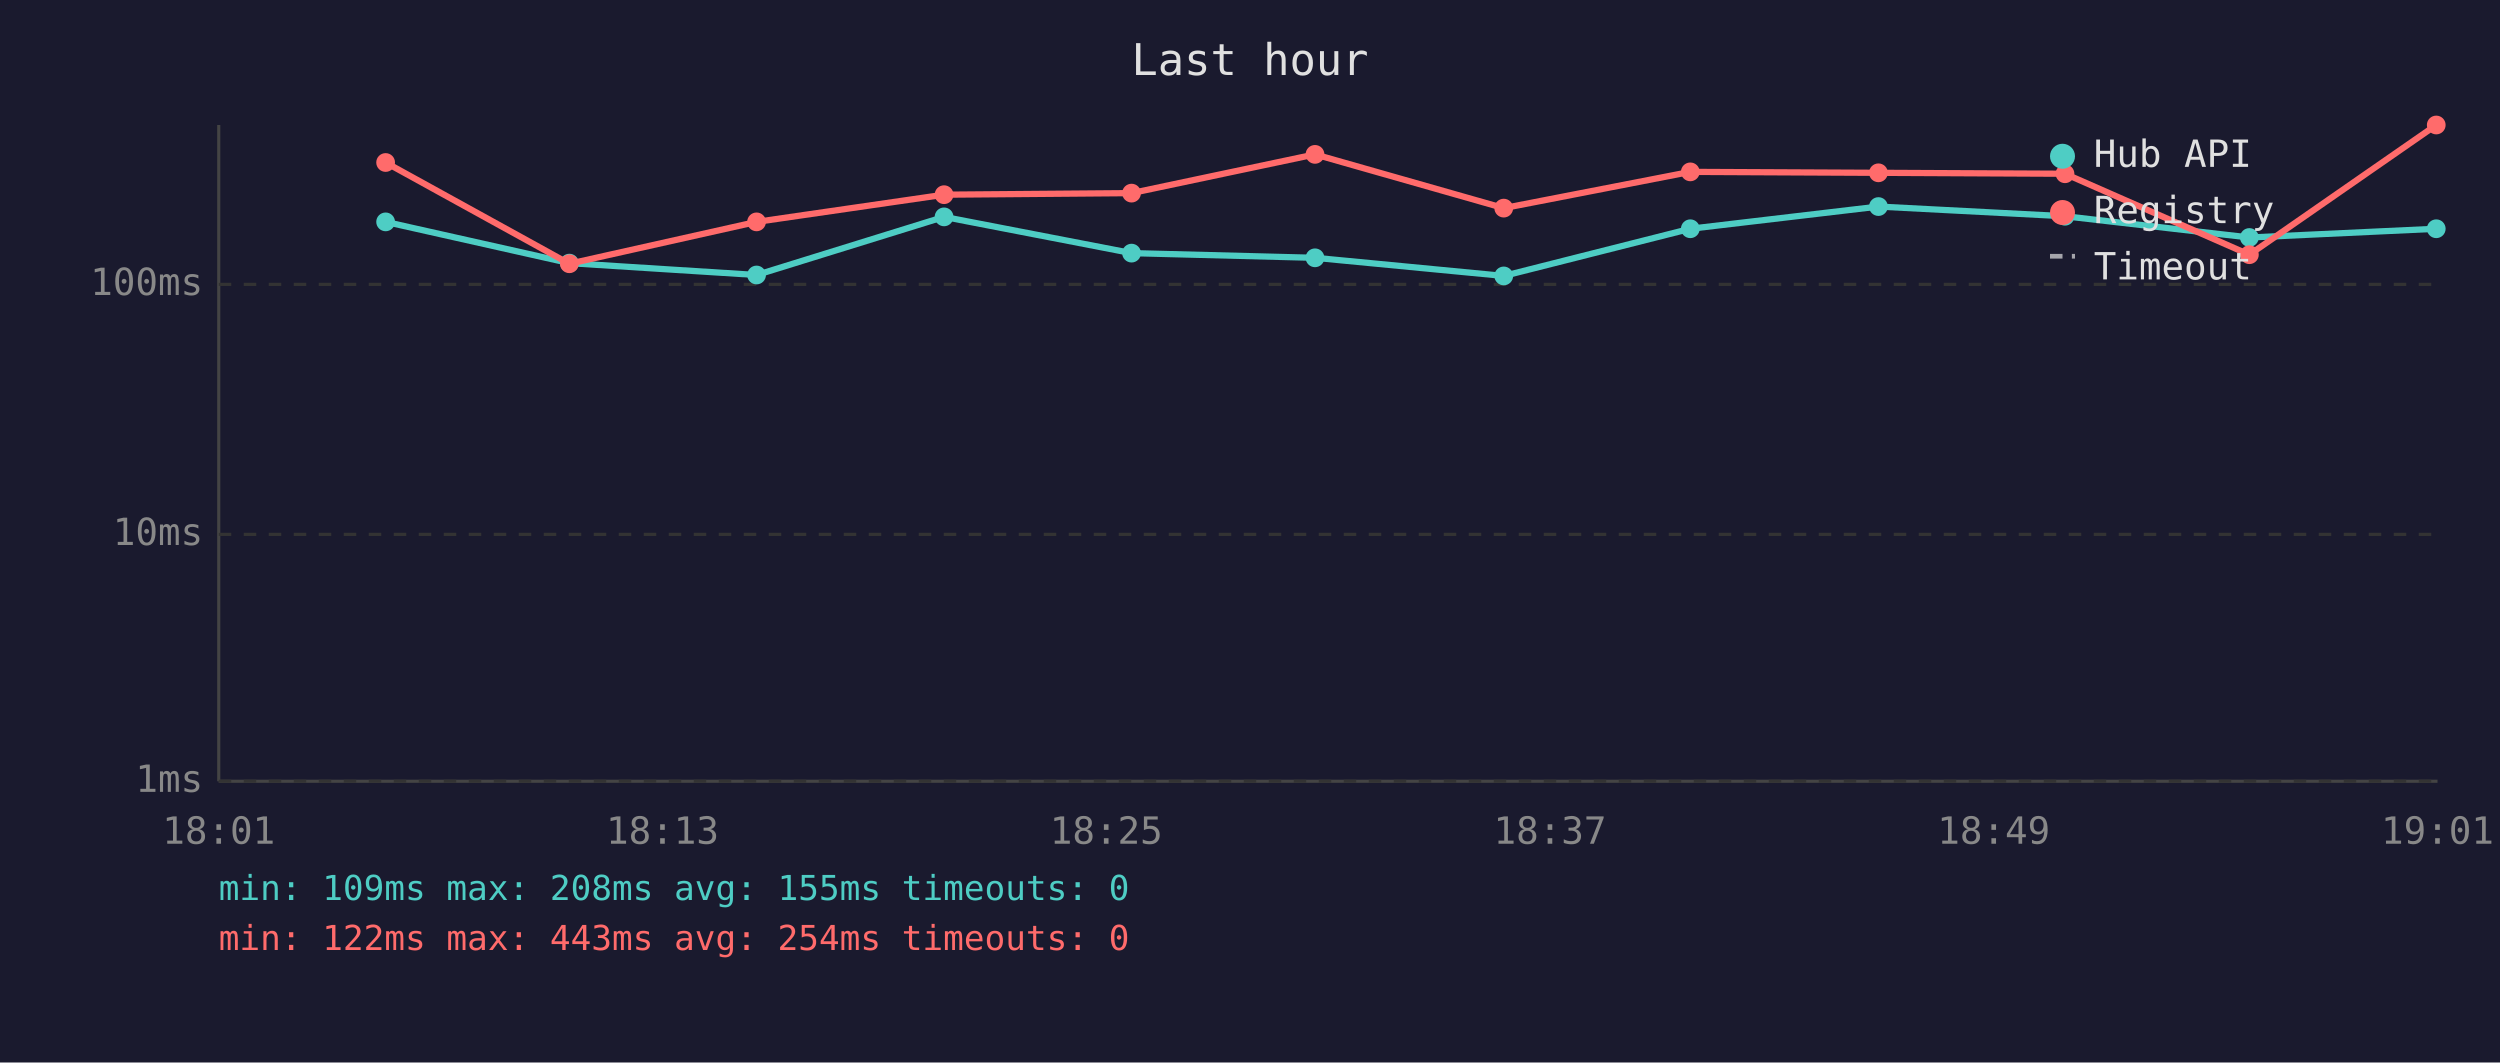
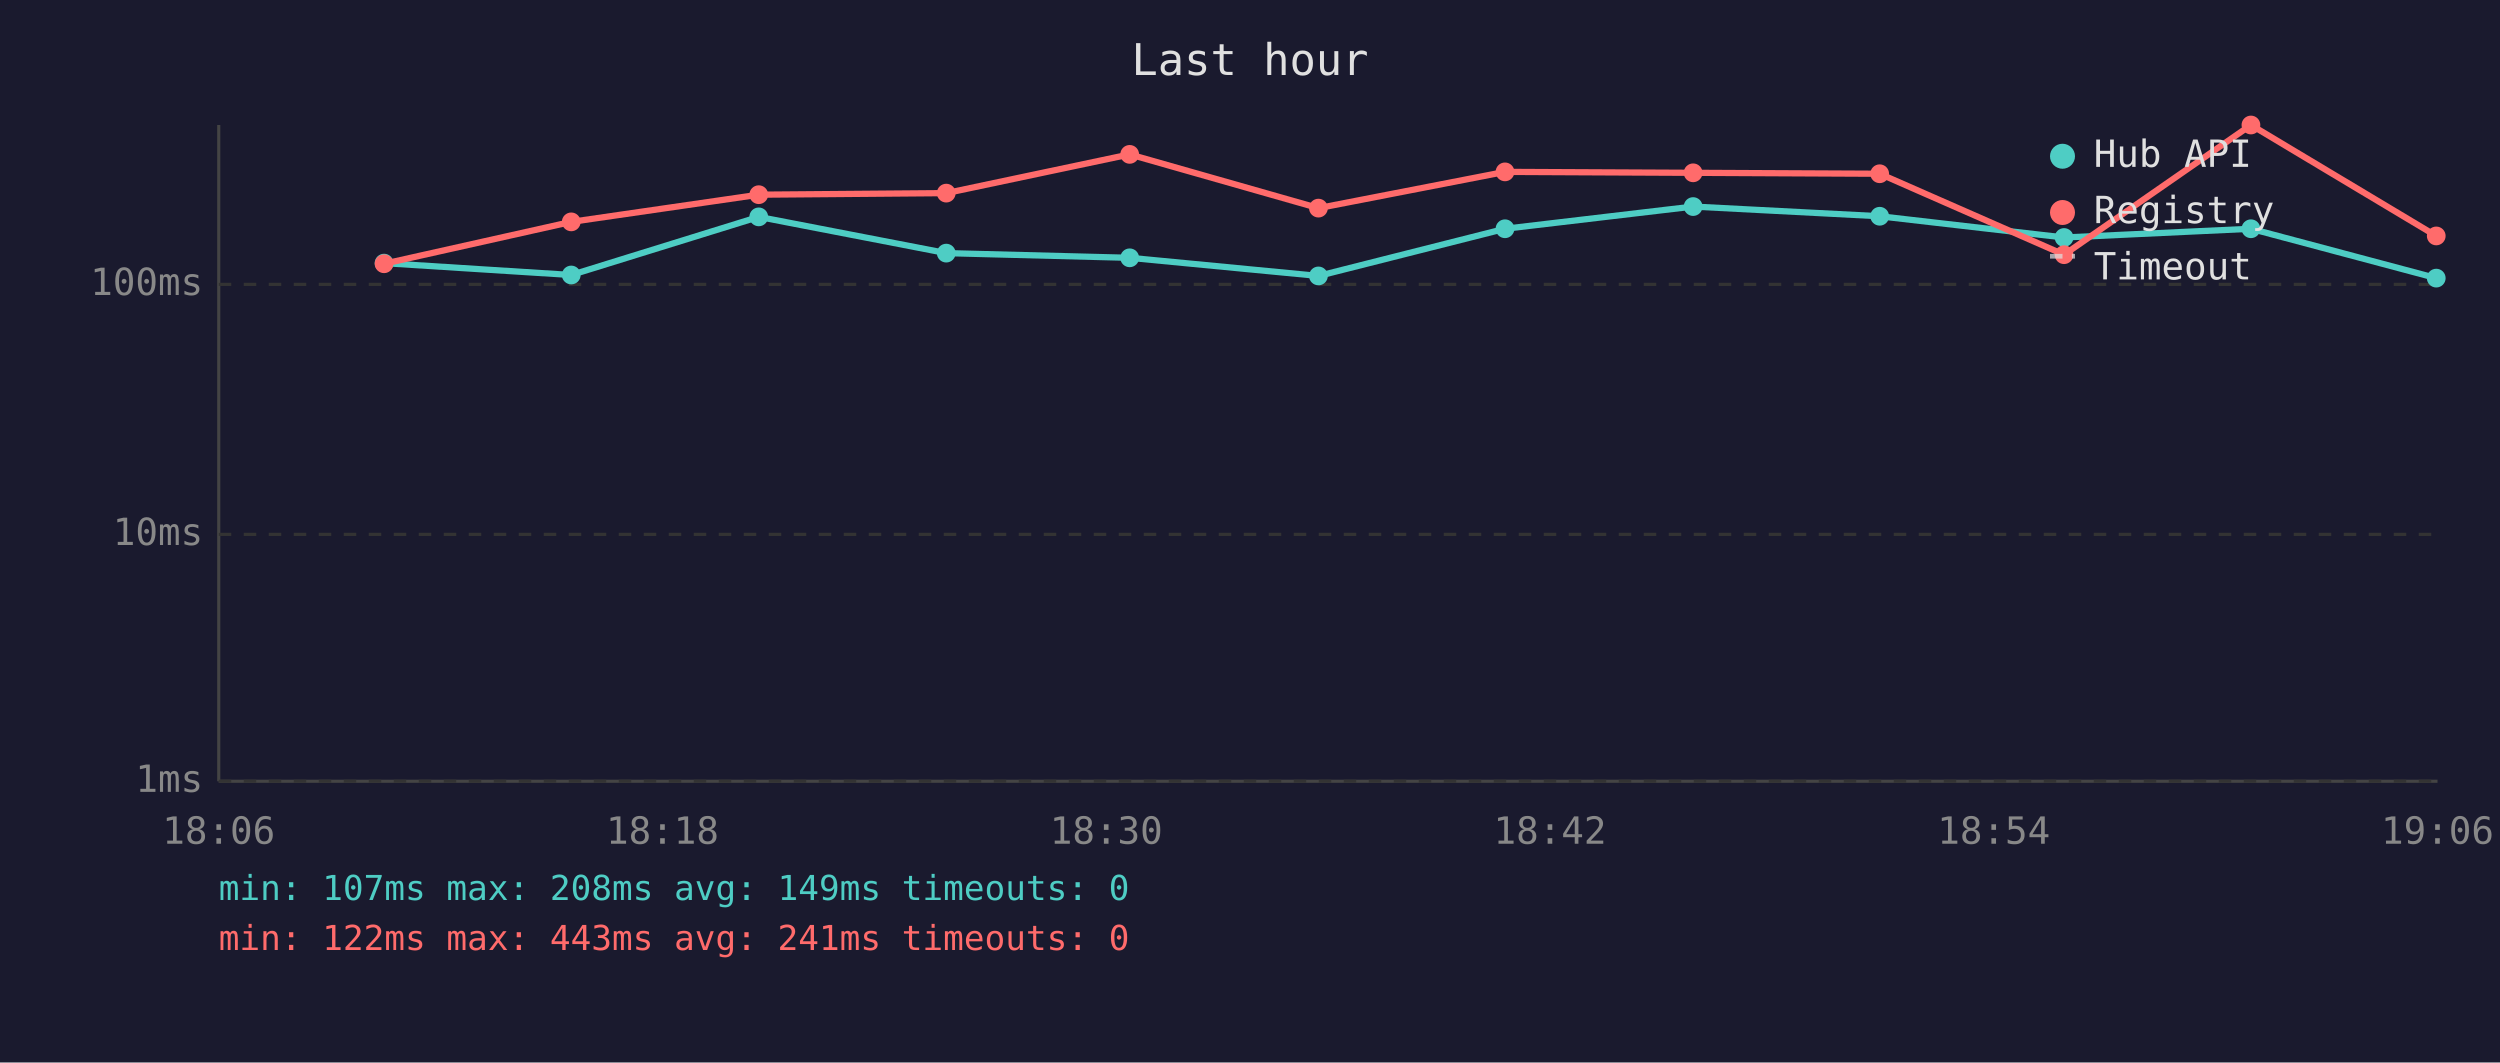
<svg xmlns="http://www.w3.org/2000/svg" viewBox="0 0 800 340" font-family="monospace" font-size="12">
  <rect width="800" height="340" fill="#1a1a2e" />
  <text x="400" y="24" fill="#e0e0e0" font-size="14" text-anchor="middle">Last hour</text>
  <line x1="70" y1="40" x2="70" y2="250" stroke="#444" stroke-width="1" />
  <line x1="70" y1="250" x2="780" y2="250" stroke="#444" stroke-width="1" />
  <line x1="70" y1="250" x2="780" y2="250" stroke="#333" stroke-width="1" stroke-dasharray="4" />
  <text x="65" y="250" fill="#888" text-anchor="end" dominant-baseline="middle">1ms</text>
  <line x1="70" y1="171" x2="780" y2="171" stroke="#333" stroke-width="1" stroke-dasharray="4" />
  <text x="65" y="171" fill="#888" text-anchor="end" dominant-baseline="middle">10ms</text>
  <line x1="70" y1="91" x2="780" y2="91" stroke="#333" stroke-width="1" stroke-dasharray="4" />
  <text x="65" y="91" fill="#888" text-anchor="end" dominant-baseline="middle">100ms</text>
-   <text x="70" y="270" fill="#888" text-anchor="middle">18:01</text>
-   <text x="212" y="270" fill="#888" text-anchor="middle">18:13</text>
-   <text x="354" y="270" fill="#888" text-anchor="middle">18:25</text>
-   <text x="496" y="270" fill="#888" text-anchor="middle">18:37</text>
-   <text x="638" y="270" fill="#888" text-anchor="middle">18:49</text>
-   <text x="780" y="270" fill="#888" text-anchor="middle">19:01</text>
-   <polyline points="123.4,71.0 182.2,84.2 242.1,88.0 302.1,69.4 362.1,81.0 420.8,82.5 481.2,88.3 540.9,73.2 601.1,66.1 660.8,69.2 719.8,76.0 779.6,73.2" fill="none" stroke="#4ecdc4" stroke-width="2" opacity="1" />
-   <circle cx="123.4" cy="71.0" r="3" fill="#4ecdc4" />
-   <circle cx="182.2" cy="84.2" r="3" fill="#4ecdc4" />
-   <circle cx="242.1" cy="88.0" r="3" fill="#4ecdc4" />
-   <circle cx="302.1" cy="69.4" r="3" fill="#4ecdc4" />
-   <circle cx="362.1" cy="81.0" r="3" fill="#4ecdc4" />
-   <circle cx="420.8" cy="82.5" r="3" fill="#4ecdc4" />
-   <circle cx="481.2" cy="88.3" r="3" fill="#4ecdc4" />
-   <circle cx="540.9" cy="73.2" r="3" fill="#4ecdc4" />
-   <circle cx="601.1" cy="66.1" r="3" fill="#4ecdc4" />
-   <circle cx="660.8" cy="69.2" r="3" fill="#4ecdc4" />
-   <circle cx="719.8" cy="76.0" r="3" fill="#4ecdc4" />
-   <circle cx="779.6" cy="73.2" r="3" fill="#4ecdc4" />
-   <polyline points="123.4,52.0 182.2,84.4 242.1,71.0 302.1,62.3 362.1,61.8 420.8,49.4 481.2,66.6 540.9,55.0 601.1,55.3 660.8,55.6 719.8,81.5 779.6,40.0" fill="none" stroke="#ff6b6b" stroke-width="2" opacity="1" />
-   <circle cx="123.4" cy="52.0" r="3" fill="#ff6b6b" />
-   <circle cx="182.2" cy="84.4" r="3" fill="#ff6b6b" />
-   <circle cx="242.1" cy="71.0" r="3" fill="#ff6b6b" />
-   <circle cx="302.1" cy="62.3" r="3" fill="#ff6b6b" />
-   <circle cx="362.1" cy="61.8" r="3" fill="#ff6b6b" />
-   <circle cx="420.8" cy="49.4" r="3" fill="#ff6b6b" />
-   <circle cx="481.2" cy="66.6" r="3" fill="#ff6b6b" />
-   <circle cx="540.9" cy="55.0" r="3" fill="#ff6b6b" />
-   <circle cx="601.1" cy="55.3" r="3" fill="#ff6b6b" />
-   <circle cx="660.8" cy="55.6" r="3" fill="#ff6b6b" />
-   <circle cx="719.8" cy="81.5" r="3" fill="#ff6b6b" />
-   <circle cx="779.6" cy="40.0" r="3" fill="#ff6b6b" />
+   <text x="70" y="270" fill="#888" text-anchor="middle">18:06</text>
+   <text x="212" y="270" fill="#888" text-anchor="middle">18:18</text>
+   <text x="354" y="270" fill="#888" text-anchor="middle">18:30</text>
+   <text x="496" y="270" fill="#888" text-anchor="middle">18:42</text>
+   <text x="638" y="270" fill="#888" text-anchor="middle">18:54</text>
+   <text x="780" y="270" fill="#888" text-anchor="middle">19:06</text>
+   <polyline points="122.9,84.2 182.8,88.0 242.8,69.4 302.8,81.0 361.5,82.5 421.9,88.3 481.6,73.2 541.8,66.1 601.5,69.2 660.5,76.0 720.3,73.2 779.6,89.0" fill="none" stroke="#4ecdc4" stroke-width="2" opacity="1" />
+   <circle cx="122.9" cy="84.2" r="3" fill="#4ecdc4" />
+   <circle cx="182.8" cy="88.0" r="3" fill="#4ecdc4" />
+   <circle cx="242.8" cy="69.4" r="3" fill="#4ecdc4" />
+   <circle cx="302.8" cy="81.0" r="3" fill="#4ecdc4" />
+   <circle cx="361.5" cy="82.5" r="3" fill="#4ecdc4" />
+   <circle cx="421.9" cy="88.3" r="3" fill="#4ecdc4" />
+   <circle cx="481.6" cy="73.2" r="3" fill="#4ecdc4" />
+   <circle cx="541.8" cy="66.1" r="3" fill="#4ecdc4" />
+   <circle cx="601.5" cy="69.2" r="3" fill="#4ecdc4" />
+   <circle cx="660.5" cy="76.0" r="3" fill="#4ecdc4" />
+   <circle cx="720.3" cy="73.2" r="3" fill="#4ecdc4" />
+   <circle cx="779.6" cy="89.0" r="3" fill="#4ecdc4" />
+   <polyline points="122.9,84.4 182.8,71.0 242.8,62.3 302.8,61.8 361.5,49.4 421.9,66.6 481.6,55.0 541.8,55.3 601.5,55.6 660.5,81.5 720.3,40.0 779.6,75.5" fill="none" stroke="#ff6b6b" stroke-width="2" opacity="1" />
+   <circle cx="122.9" cy="84.4" r="3" fill="#ff6b6b" />
+   <circle cx="182.8" cy="71.0" r="3" fill="#ff6b6b" />
+   <circle cx="242.8" cy="62.3" r="3" fill="#ff6b6b" />
+   <circle cx="302.8" cy="61.8" r="3" fill="#ff6b6b" />
+   <circle cx="361.5" cy="49.4" r="3" fill="#ff6b6b" />
+   <circle cx="421.9" cy="66.6" r="3" fill="#ff6b6b" />
+   <circle cx="481.6" cy="55.0" r="3" fill="#ff6b6b" />
+   <circle cx="541.8" cy="55.3" r="3" fill="#ff6b6b" />
+   <circle cx="601.5" cy="55.6" r="3" fill="#ff6b6b" />
+   <circle cx="660.5" cy="81.5" r="3" fill="#ff6b6b" />
+   <circle cx="720.3" cy="40.0" r="3" fill="#ff6b6b" />
+   <circle cx="779.6" cy="75.5" r="3" fill="#ff6b6b" />
  <circle cx="660" cy="50" r="4" fill="#4ecdc4" />
  <text x="670" y="50" fill="#e0e0e0" dominant-baseline="middle">Hub API</text>
  <circle cx="660" cy="68" r="4" fill="#ff6b6b" />
  <text x="670" y="68" fill="#e0e0e0" dominant-baseline="middle">Registry</text>
  <line x1="656" y1="82" x2="664" y2="82" stroke="#e0e0e0" stroke-width="1.5" stroke-dasharray="4,3" opacity="0.7" />
  <text x="670" y="86" fill="#e0e0e0" dominant-baseline="middle">Timeout</text>
-   <text x="70" y="288" fill="#4ecdc4" font-size="11">min: 109ms  max: 208ms  avg: 155ms  timeouts: 0</text>
-   <text x="70" y="304" fill="#ff6b6b" font-size="11">min: 122ms  max: 443ms  avg: 254ms  timeouts: 0</text>
+   <text x="70" y="288" fill="#4ecdc4" font-size="11">min: 107ms  max: 208ms  avg: 149ms  timeouts: 0</text>
+   <text x="70" y="304" fill="#ff6b6b" font-size="11">min: 122ms  max: 443ms  avg: 241ms  timeouts: 0</text>
</svg>
